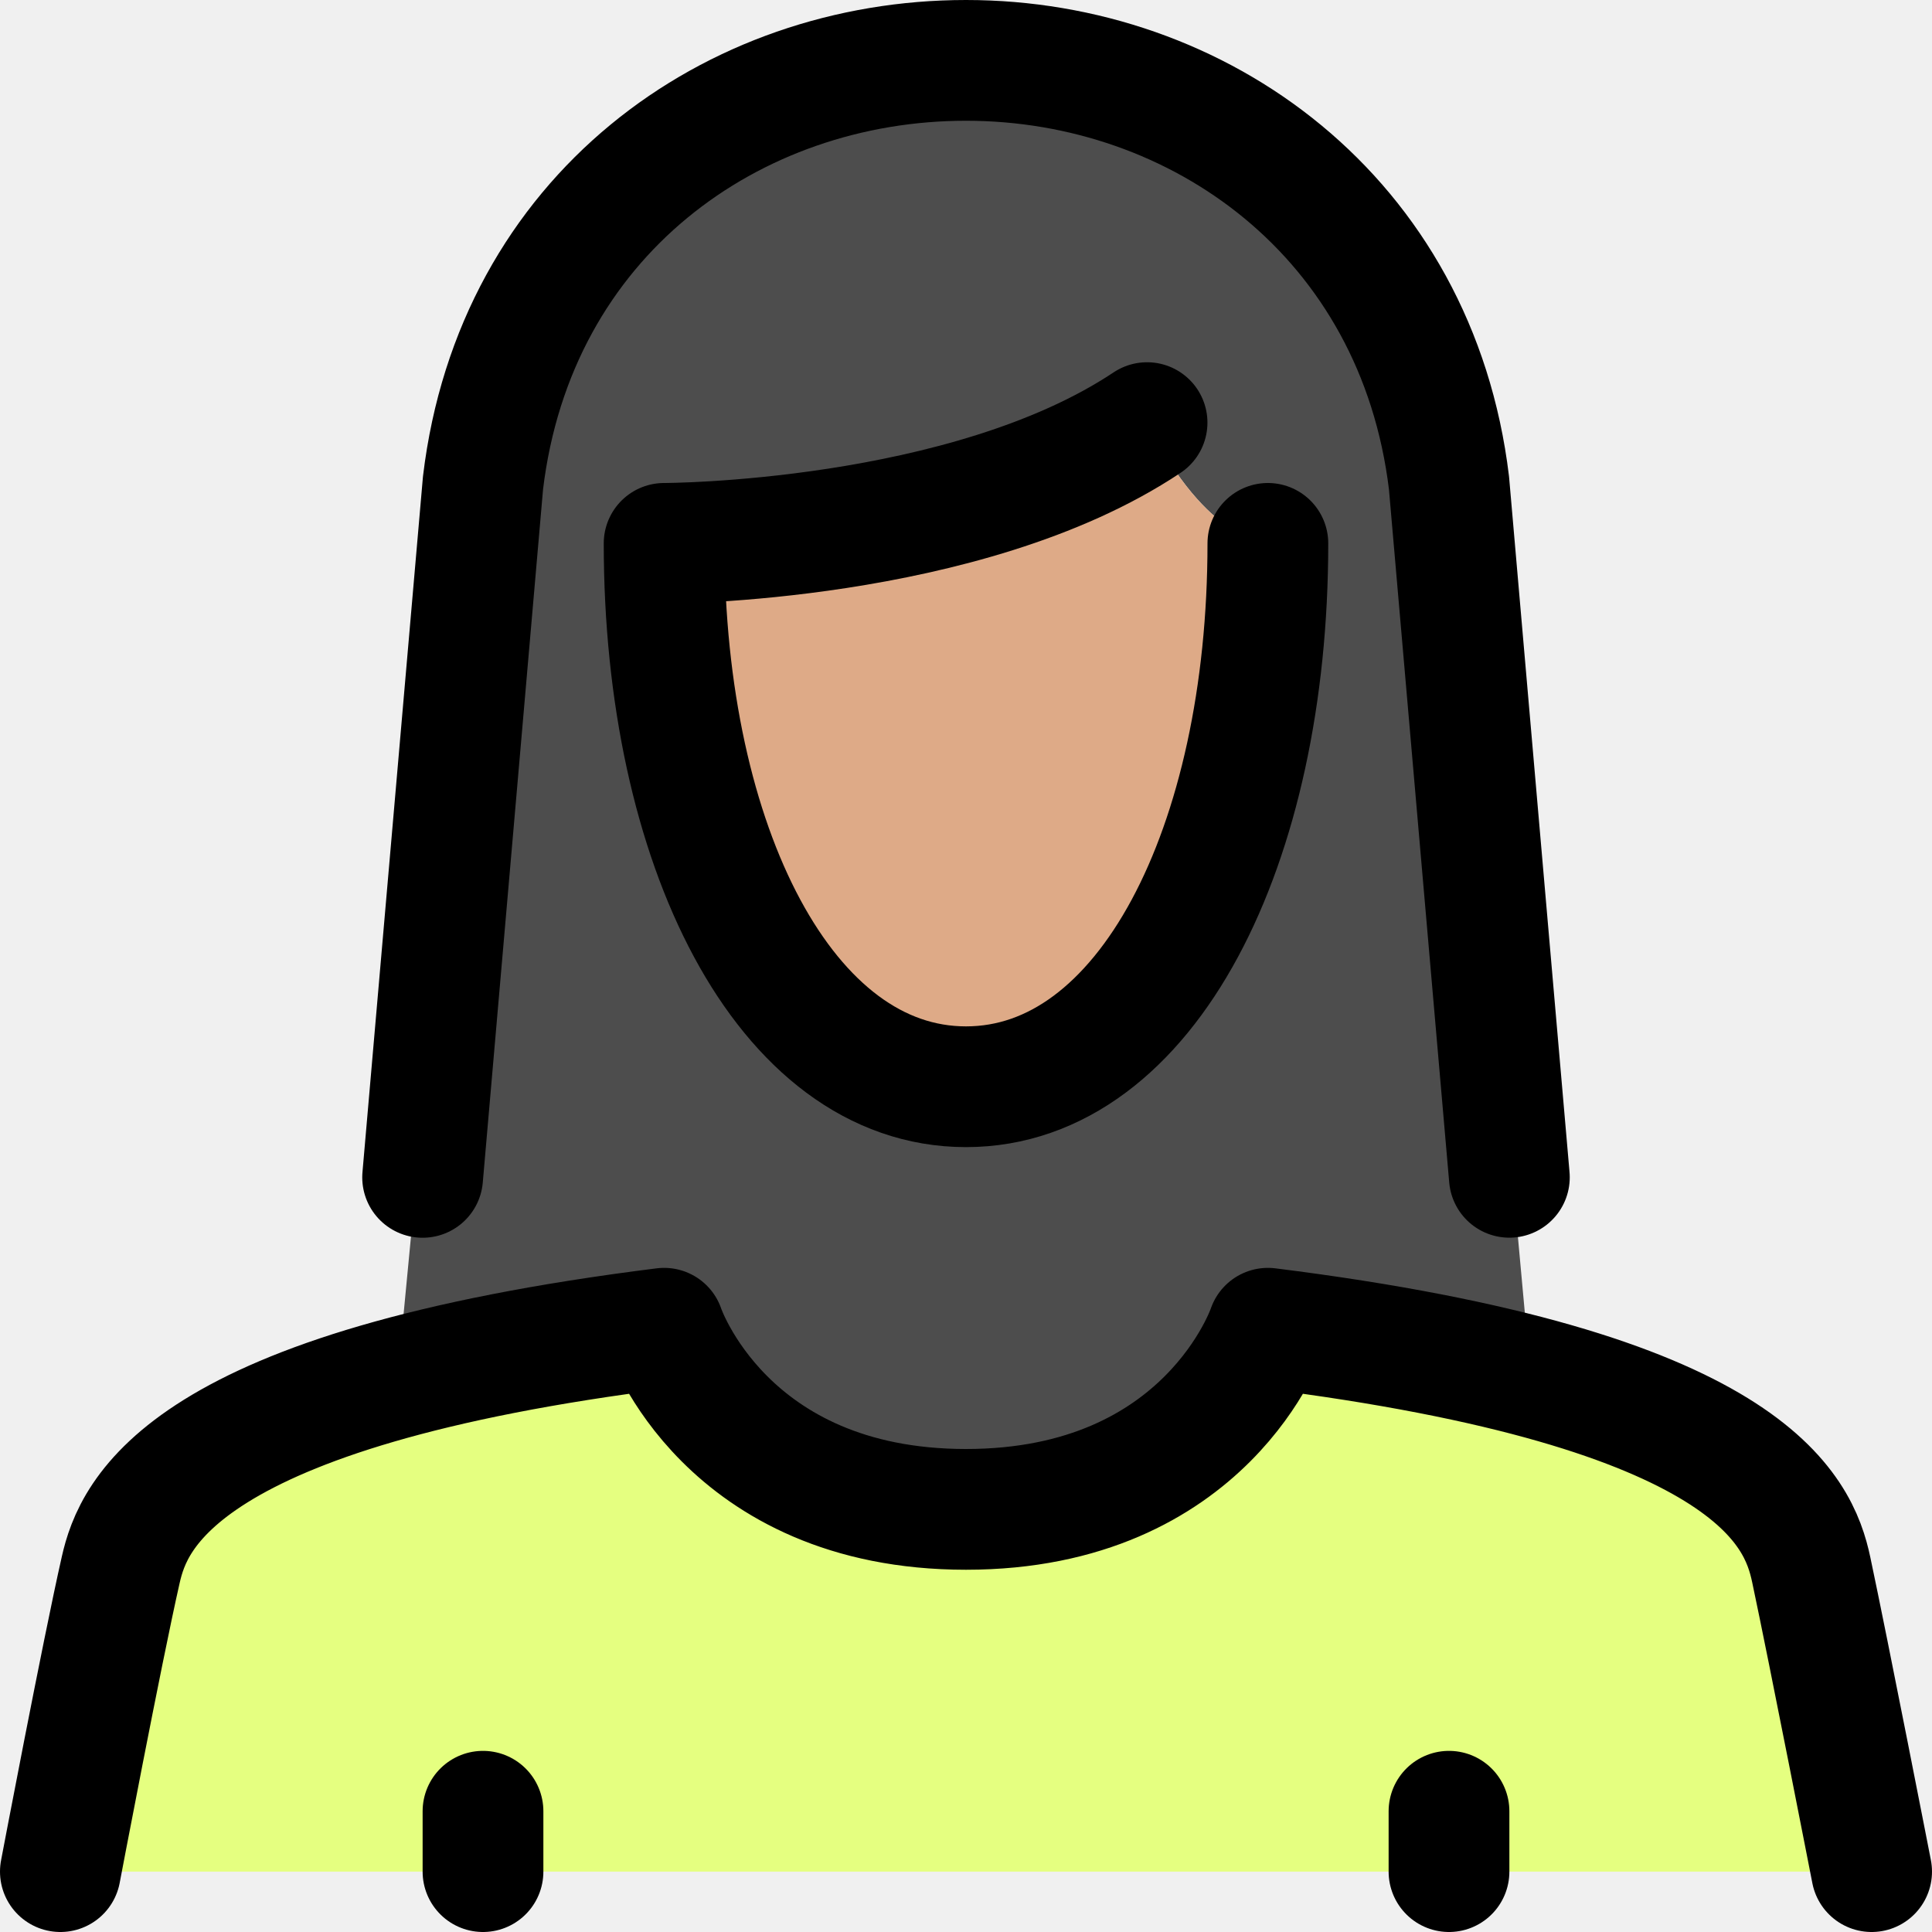
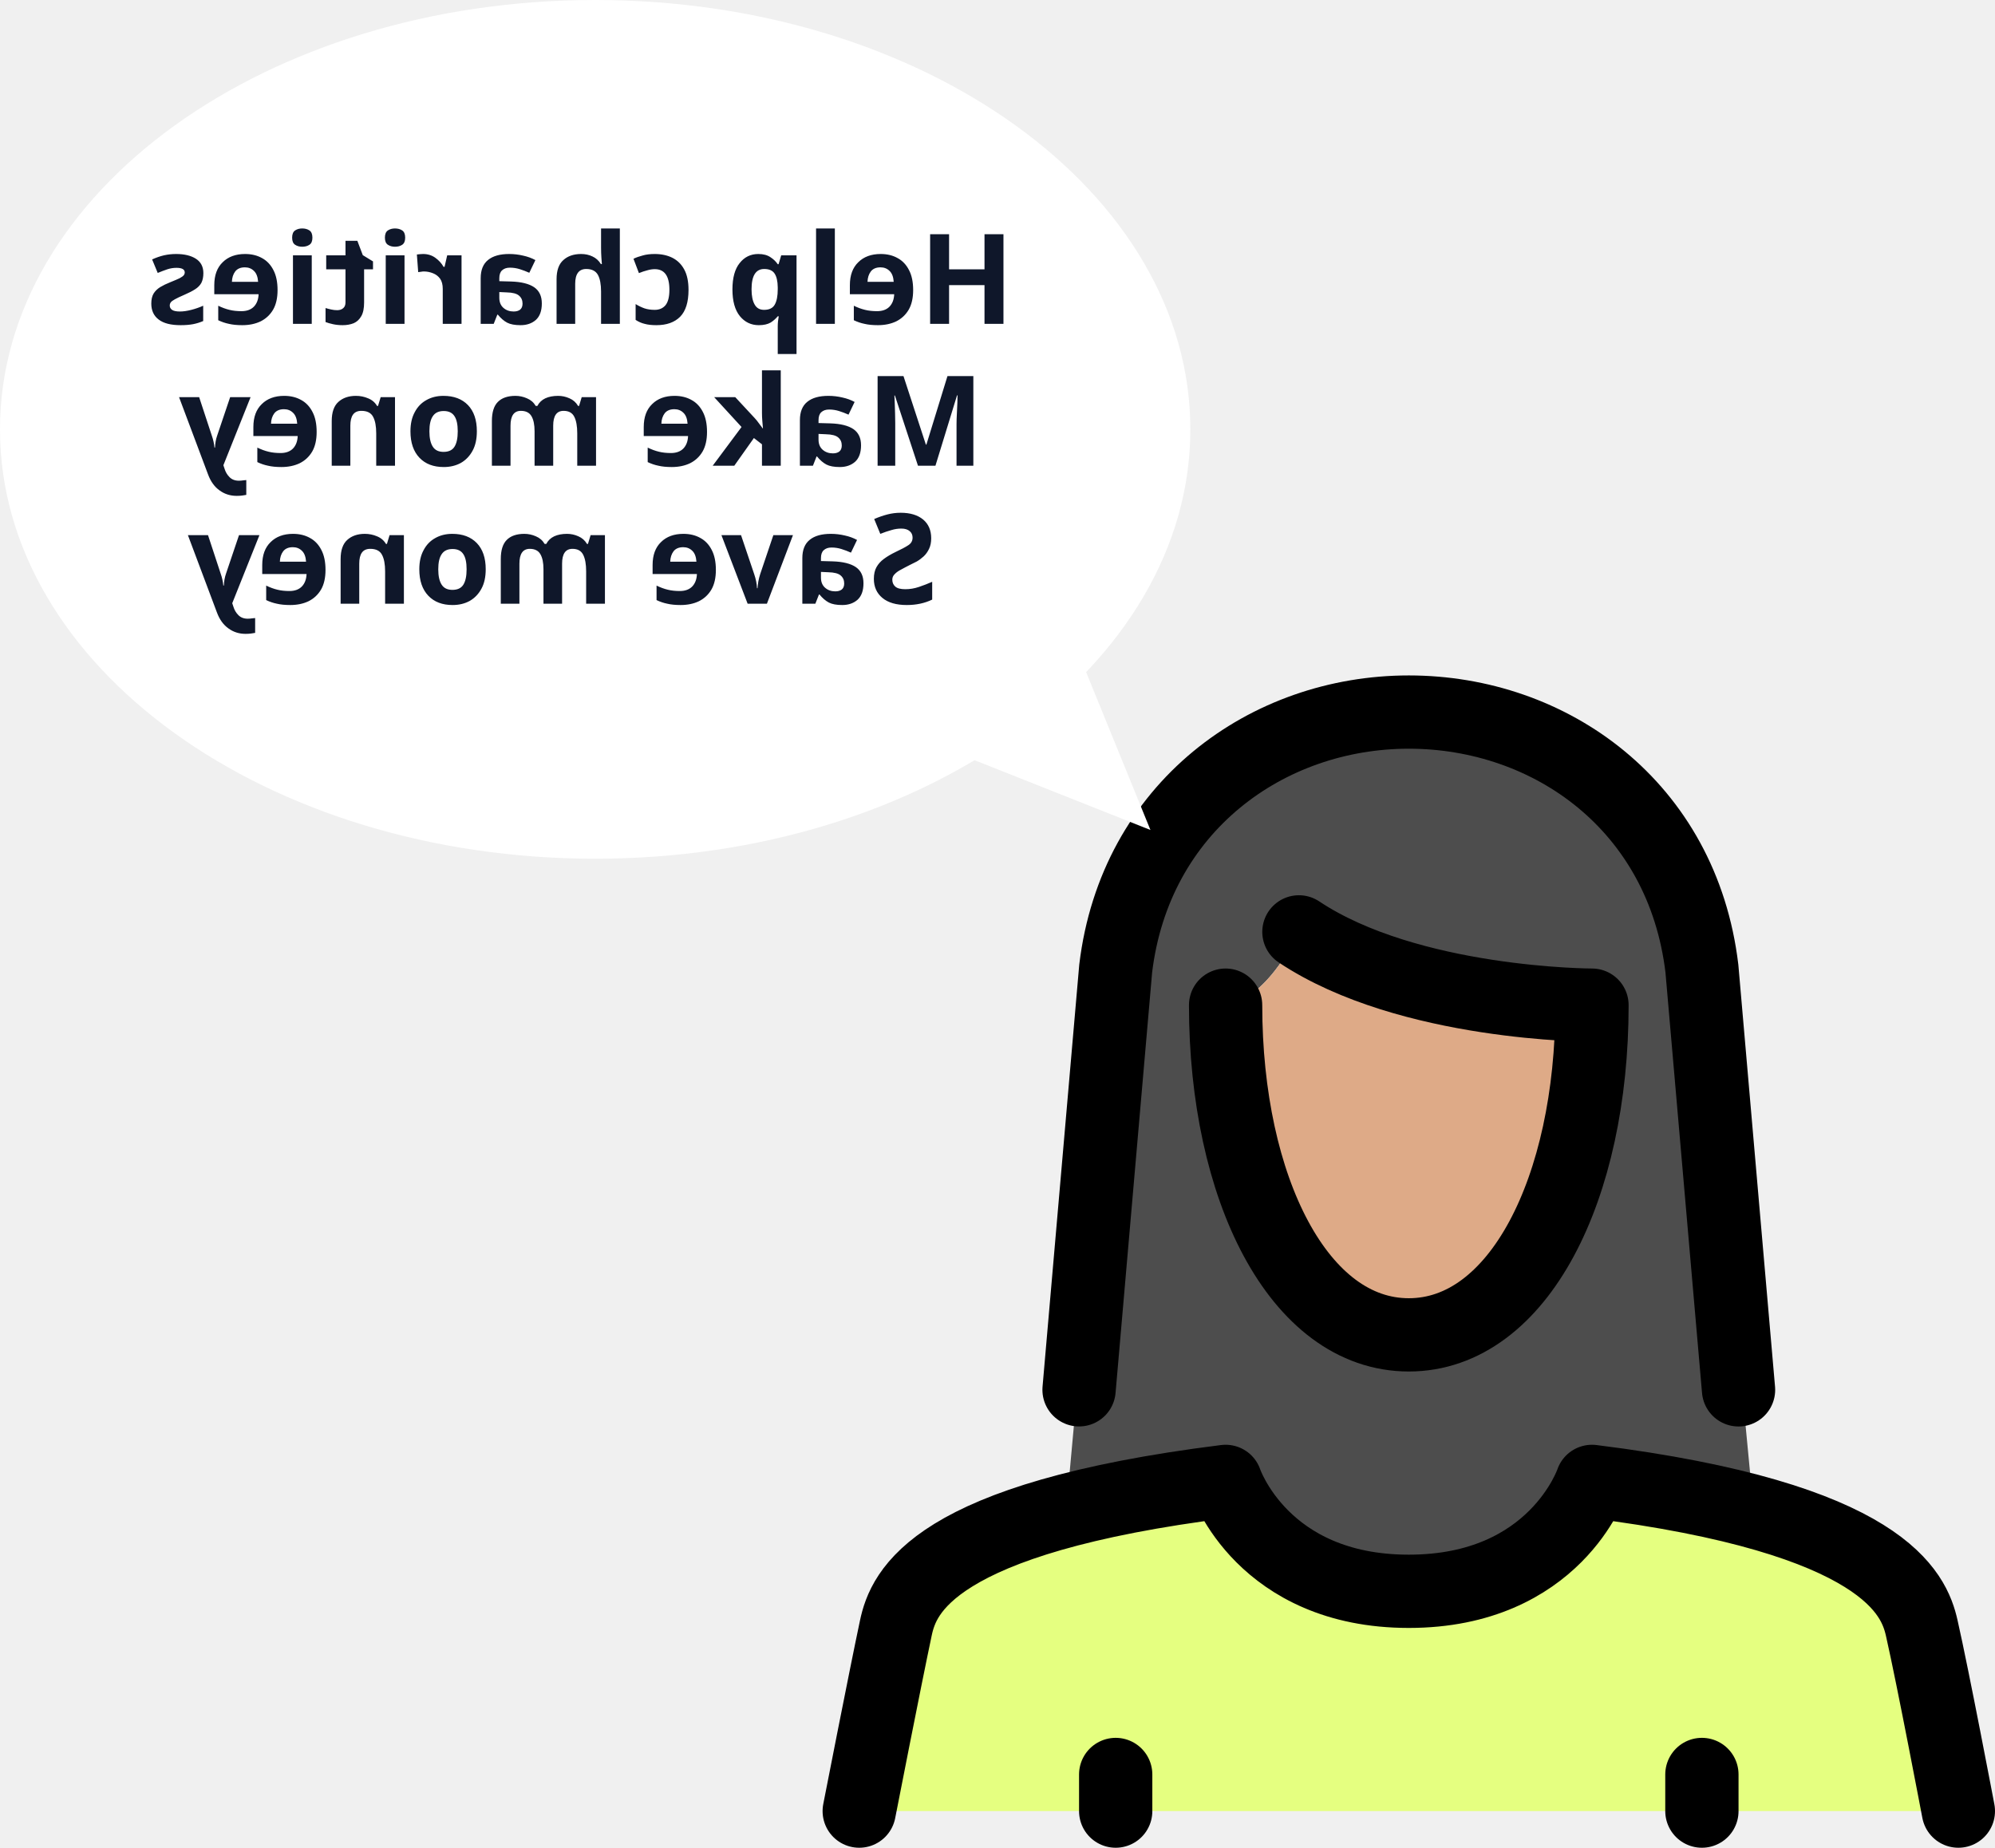
- <svg xmlns="http://www.w3.org/2000/svg" width="420.177" height="420.177" viewBox="0 0 111.172 111.172" version="1.1" id="svg2776">
-   <defs id="defs2773">
+ <svg xmlns="http://www.w3.org/2000/svg" width="714.98" height="662.265" viewBox="0 0 189.172 175.224" version="1.1" id="svg7252">
+   <defs id="defs7249">
    <clipPath clipPathUnits="userSpaceOnUse" id="clipPath30013">
      <rect width="32" height="32" fill="#ffffff" id="rect30015" x="6.7170276e-06" y="2.3068404e-07" style="stroke-width:1" />
    </clipPath>
    <clipPath clipPathUnits="userSpaceOnUse" id="clipPath30009">
      <rect width="32" height="32" fill="#ffffff" id="rect30011" x="6.7170276e-06" y="2.3068404e-07" style="stroke-width:1" />
    </clipPath>
    <clipPath clipPathUnits="userSpaceOnUse" id="clipPath30005">
      <rect width="32" height="32" fill="#ffffff" id="rect30007" x="6.7170276e-06" y="2.3068404e-07" style="stroke-width:1" />
    </clipPath>
    <clipPath clipPathUnits="userSpaceOnUse" id="clipPath30001">
      <rect width="32" height="32" fill="#ffffff" id="rect30003" x="6.7170276e-06" y="2.3068404e-07" style="stroke-width:1" />
    </clipPath>
-     <clipPath clipPathUnits="userSpaceOnUse" id="clipPath30013-5">
-       <rect width="32" height="32" fill="#ffffff" id="rect30015-8" x="6.7170276e-06" y="2.3068404e-07" style="stroke-width:1" />
-     </clipPath>
-     <clipPath clipPathUnits="userSpaceOnUse" id="clipPath30009-1">
-       <rect width="32" height="32" fill="#ffffff" id="rect30011-4" x="6.7170276e-06" y="2.3068404e-07" style="stroke-width:1" />
-     </clipPath>
-     <clipPath clipPathUnits="userSpaceOnUse" id="clipPath30005-7">
-       <rect width="32" height="32" fill="#ffffff" id="rect30007-1" x="6.7170276e-06" y="2.3068404e-07" style="stroke-width:1" />
-     </clipPath>
-     <clipPath clipPathUnits="userSpaceOnUse" id="clipPath30001-3">
-       <rect width="32" height="32" fill="#ffffff" id="rect30003-8" x="6.7170276e-06" y="2.3068404e-07" style="stroke-width:1" />
-     </clipPath>
  </defs>
  <g id="layer1">
-     <g id="g30743" transform="matrix(0.5252212,0,0,0.5252212,245.3822,-409.2146)">
-       <path d="M 24,31 H 8 1 C 1,31 1.69,27.38 2,26 2.16,25.29 2.68,23.87 6.64,22.81 7.78,22.5 9.21,22.22 11,22 c 0,0 1,3 5,3 4,0 5,-3 5,-3 1.78,0.22 3.2,0.5 4.34,0.79 3.98,1.06 4.5,2.45 4.66,3.21 0.29,1.38 1,5 1,5 z" fill="#ffc44d" id="path29951" transform="matrix(6.614583,0,0,6.614583,-467.198,779.128)" clip-path="url(#clipPath30013)" style="fill:#e5ff80;fill-opacity:1" />
-       <path d="m 21,9 c 0,0 -1,0 -2,-2 -3,2 -8,2 -8,2 0,5 2,9 5,9 3,0 5,-4 5,-9 z m 3,-1 1.35,14.77 -0.01,0.02 C 24.2,22.5 22.78,22.22 21,22 c 0,0 -1,3 -5,3 -4,0 -5,-3 -5,-3 -1.79,0.22 -3.22,0.5 -4.36,0.81 l -0.04,-0.16 1.4,-14.65 C 8.53,3.56 12.13,1 16,1 c 3.87,0 7.47,2.59 8,7 z" fill="#668077" id="path29953" transform="matrix(6.614583,0,0,6.614583,-467.198,779.128)" clip-path="url(#clipPath30009)" style="fill:#4d4d4d;fill-opacity:1" />
-       <path d="m 19,7 c 1,2 2,2 2,2 0,5 -2,9 -5,9 -3,0 -5,-4 -5,-9 0,0 5,0 8,-2 z" fill="#ffe6ea" id="path29955" transform="matrix(6.614583,0,0,6.614583,-467.198,779.128)" clip-path="url(#clipPath30005)" style="fill:#deaa87;fill-opacity:1" />
-       <path d="m 1,31 c 0,0 0.687,-3.621 1,-5 0.208,-0.917 1,-3 9,-4 0,0 1,3 5,3 4,0 5,-3 5,-3 8,1 8.792,3.021 9,4 0.294,1.384 1,5 1,5 M 7,19.501 8,8 c 0.531,-4.437 4.134,-7 8,-7 3.866,0 7.469,2.594 8,7 l 1,11.5 M 8,30 v 1 m 16,-1 v 1 M 18.999,7 C 16,9 11,9 11,9 c 0,5 2,9 5,9 3,0 5,-4 5,-9" stroke="#000000" stroke-width="2" stroke-linecap="round" stroke-linejoin="round" id="path29957" transform="matrix(6.614583,0,0,6.614583,-467.198,779.128)" style="fill:none" clip-path="url(#clipPath30001)" />
+     <g id="g7058" transform="matrix(-1,0,0,1,-179.0992,-384.7181)">
+       <path d="M 24,31 H 8 1 C 1,31 1.69,27.38 2,26 2.16,25.29 2.68,23.87 6.64,22.81 7.78,22.5 9.21,22.22 11,22 c 0,0 1,3 5,3 4,0 5,-3 5,-3 1.78,0.22 3.2,0.5 4.34,0.79 3.98,1.06 4.5,2.45 4.66,3.21 0.29,1.38 1,5 1,5 z" fill="#ffc44d" id="path2963" transform="matrix(3.474119,0,0,3.474119,-368.2711,448.7706)" clip-path="url(#clipPath30013)" style="fill:#e5ff80;fill-opacity:1" />
+       <path d="m 21,9 c 0,0 -1,0 -2,-2 -3,2 -8,2 -8,2 0,5 2,9 5,9 3,0 5,-4 5,-9 z m 3,-1 1.35,14.77 -0.01,0.02 C 24.2,22.5 22.78,22.22 21,22 c 0,0 -1,3 -5,3 -4,0 -5,-3 -5,-3 -1.79,0.22 -3.22,0.5 -4.36,0.81 l -0.04,-0.16 1.4,-14.65 C 8.53,3.56 12.13,1 16,1 c 3.87,0 7.47,2.59 8,7 z" fill="#668077" id="path2965" transform="matrix(3.474119,0,0,3.474119,-368.2711,448.7706)" clip-path="url(#clipPath30009)" style="fill:#4d4d4d;fill-opacity:1" />
+       <path d="m 19,7 c 1,2 2,2 2,2 0,5 -2,9 -5,9 -3,0 -5,-4 -5,-9 0,0 5,0 8,-2 z" fill="#ffe6ea" id="path2967" transform="matrix(3.474119,0,0,3.474119,-368.2711,448.7706)" clip-path="url(#clipPath30005)" style="fill:#deaa87;fill-opacity:1" />
+       <path d="m 1,31 c 0,0 0.687,-3.621 1,-5 0.208,-0.917 1,-3 9,-4 0,0 1,3 5,3 4,0 5,-3 5,-3 8,1 8.792,3.021 9,4 0.294,1.384 1,5 1,5 M 7,19.501 8,8 c 0.531,-4.437 4.134,-7 8,-7 3.866,0 7.469,2.594 8,7 l 1,11.5 M 8,30 v 1 m 16,-1 v 1 M 18.999,7 C 16,9 11,9 11,9 c 0,5 2,9 5,9 3,0 5,-4 5,-9" stroke="#000000" stroke-width="2" stroke-linecap="round" stroke-linejoin="round" id="path2969" transform="matrix(3.474119,0,0,3.474119,-368.2711,448.7706)" style="fill:none" clip-path="url(#clipPath30001)" />
+       <ellipse style="fill:#ffffff;stroke-width:2.354" id="path3133" cx="-235.535" cy="425.435" rx="56.436" ry="40.717" />
+       <path style="fill:#ffffff;stroke-width:1.347" d="m -281.252,446.402 -6.936,17.025 19.863,-7.882 z" id="path3251" />
+       <text xml:space="preserve" style="font-style:normal;font-variant:normal;font-weight:bold;font-stretch:normal;font-size:11.906px;font-family:'Roboto Slab';-inkscape-font-specification:'Roboto Slab Bold';fill:#0f172a;fill-opacity:1;stroke-width:1.808" x="-268.038" y="441.969" id="text31746">
+         <tspan style="font-style:normal;font-variant:normal;font-weight:bold;font-stretch:normal;font-size:11.906px;font-family:'Roboto Slab';-inkscape-font-specification:'Roboto Slab Bold';fill:#0f172a;fill-opacity:1;stroke-width:1.808" x="-268.038" y="441.969" id="tspan31744">Save money</tspan>
+       </text>
+       <text xml:space="preserve" style="font-style:normal;font-variant:normal;font-weight:bold;font-stretch:normal;font-size:11.906px;font-family:'Roboto Slab';-inkscape-font-specification:'Roboto Slab Bold';fill:#0f172a;fill-opacity:1;stroke-width:1.808" x="-275.33" y="415.43" id="text32073">
+         <tspan style="font-style:normal;font-variant:normal;font-weight:bold;font-stretch:normal;font-size:11.906px;font-family:'Roboto Slab';-inkscape-font-specification:'Roboto Slab Bold';fill:#0f172a;fill-opacity:1;stroke-width:1.808" x="-275.33" y="415.43" id="tspan32071">Help charities</tspan>
+       </text>
+       <text xml:space="preserve" style="font-style:normal;font-variant:normal;font-weight:bold;font-stretch:normal;font-size:11.906px;font-family:'Roboto Slab';-inkscape-font-specification:'Roboto Slab Bold';fill:#0f172a;fill-opacity:1;stroke-width:1.808" x="-272.473" y="428.883" id="text32077">
+         <tspan style="font-style:normal;font-variant:normal;font-weight:bold;font-stretch:normal;font-size:11.906px;font-family:'Roboto Slab';-inkscape-font-specification:'Roboto Slab Bold';fill:#0f172a;fill-opacity:1;stroke-width:1.808" x="-272.473" y="428.883" id="tspan32075">Make money </tspan>
+       </text>
    </g>
  </g>
</svg>
